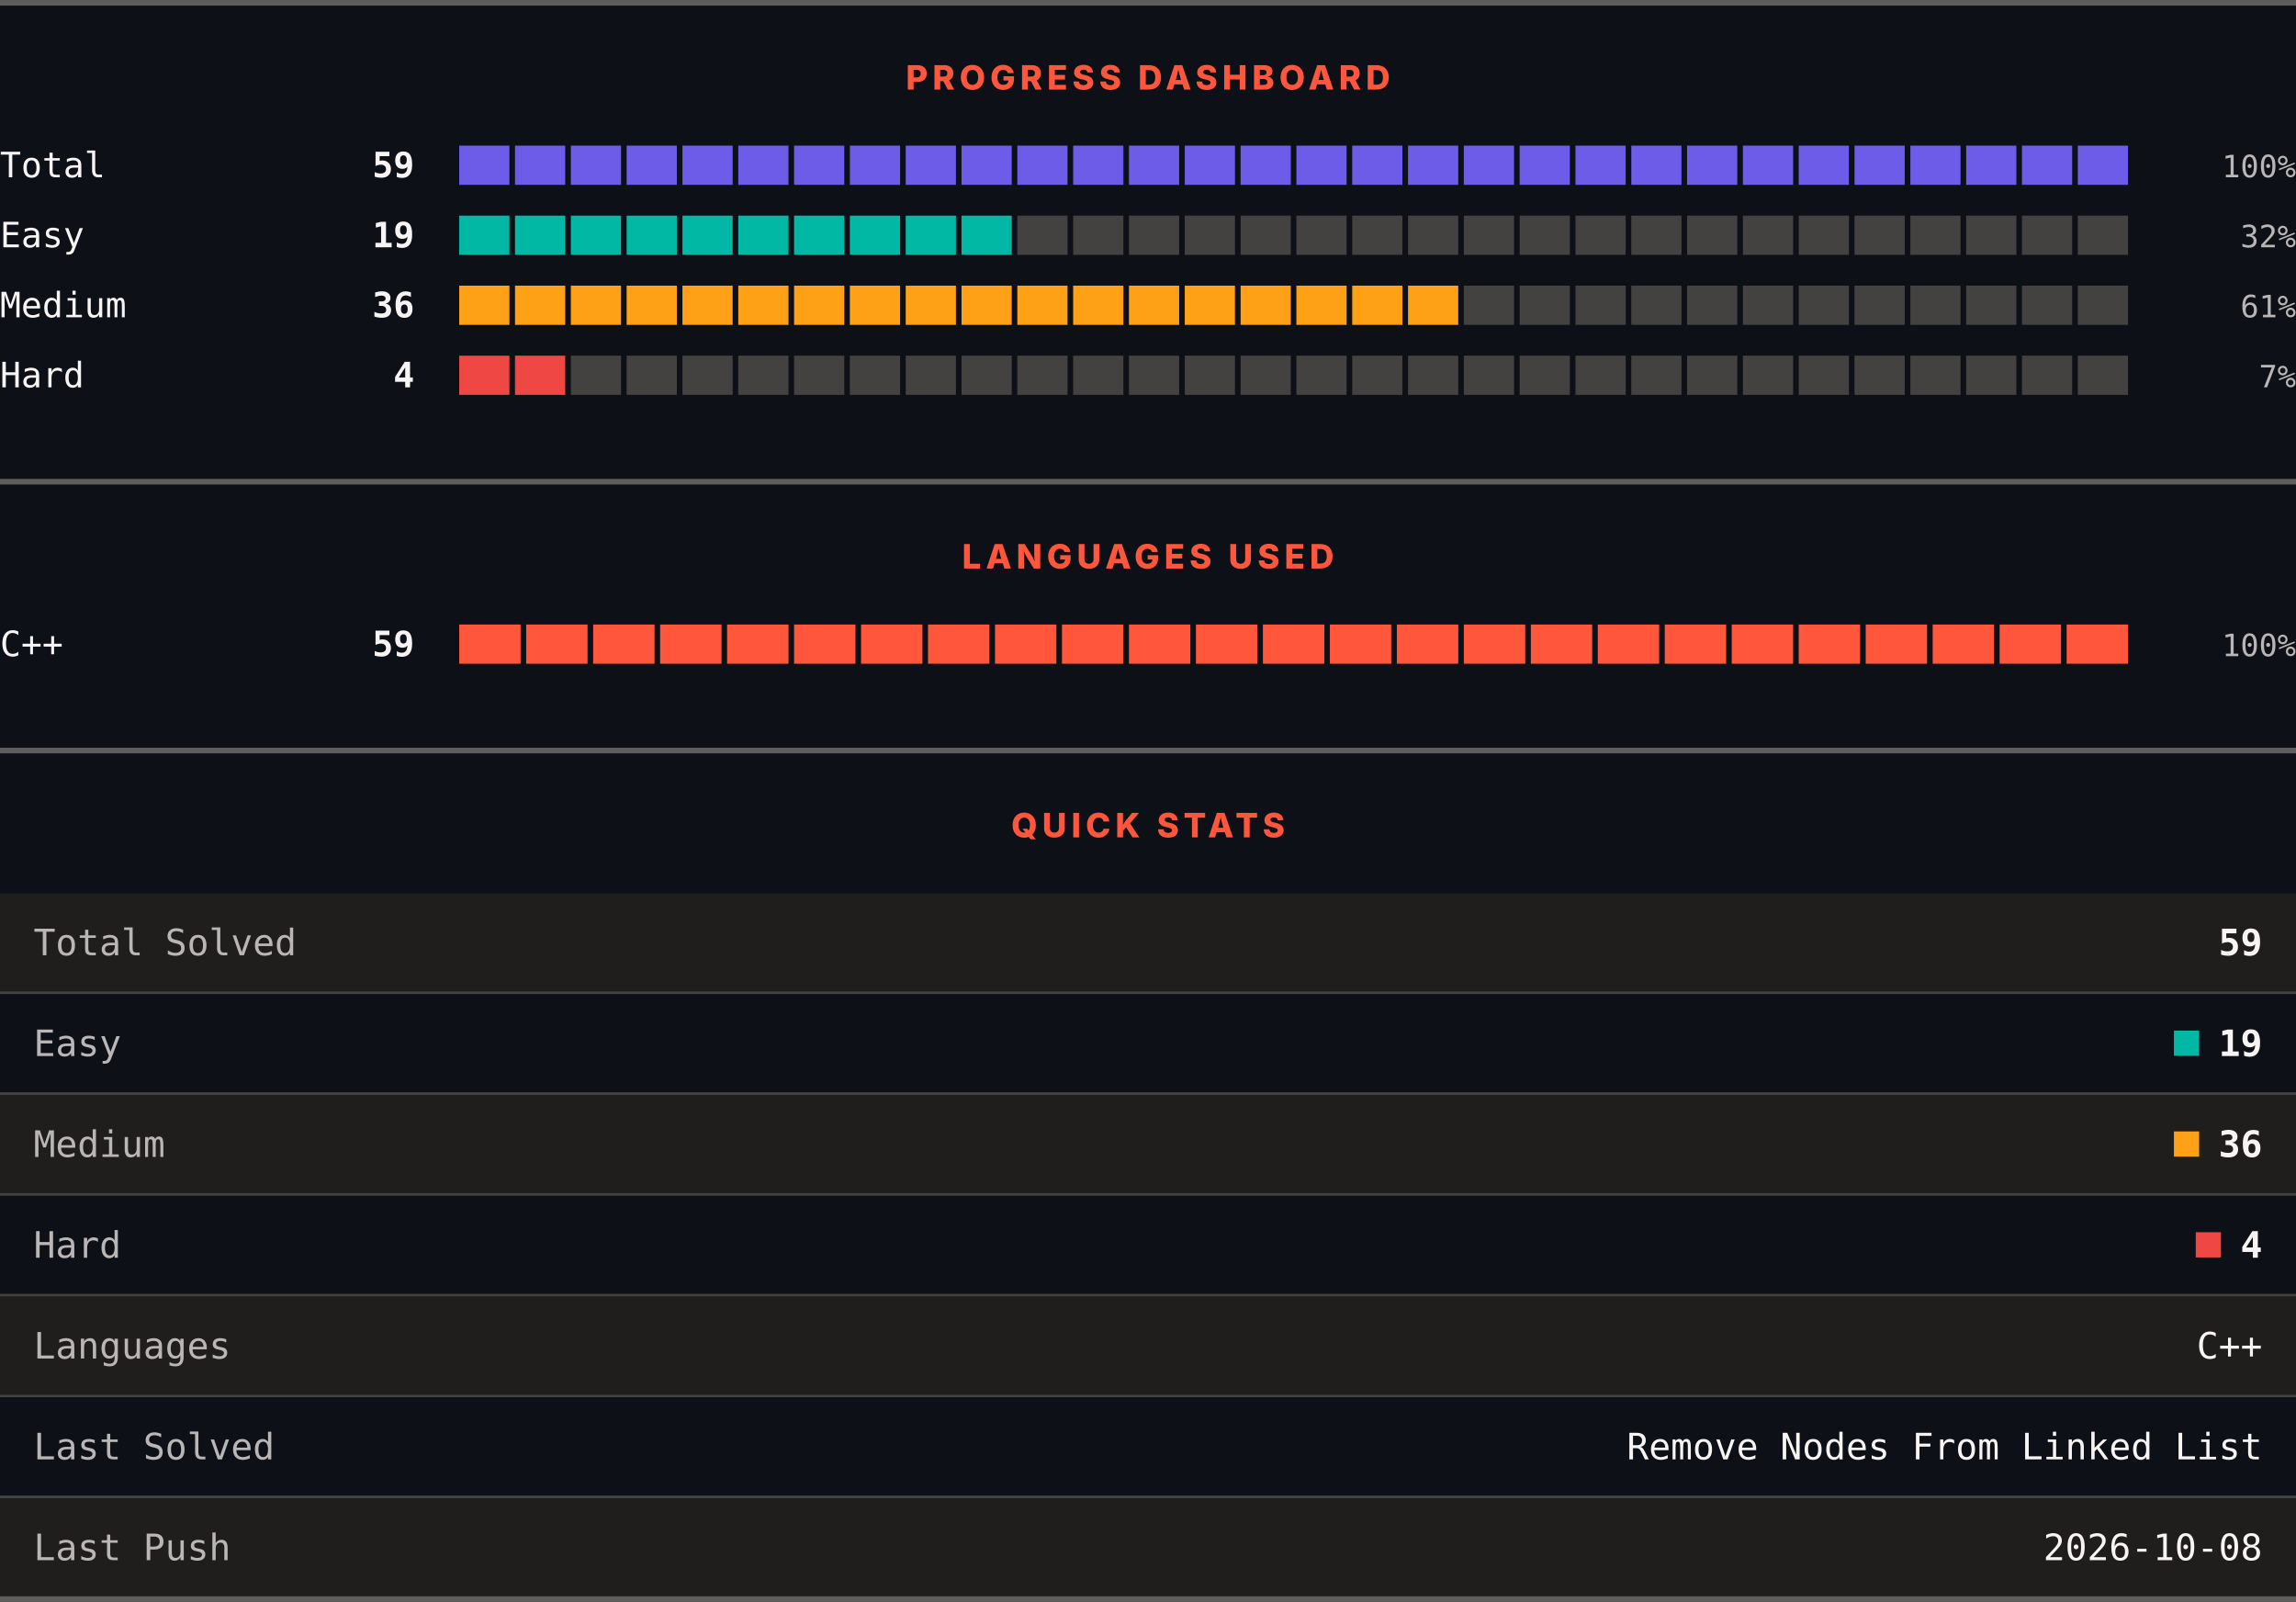
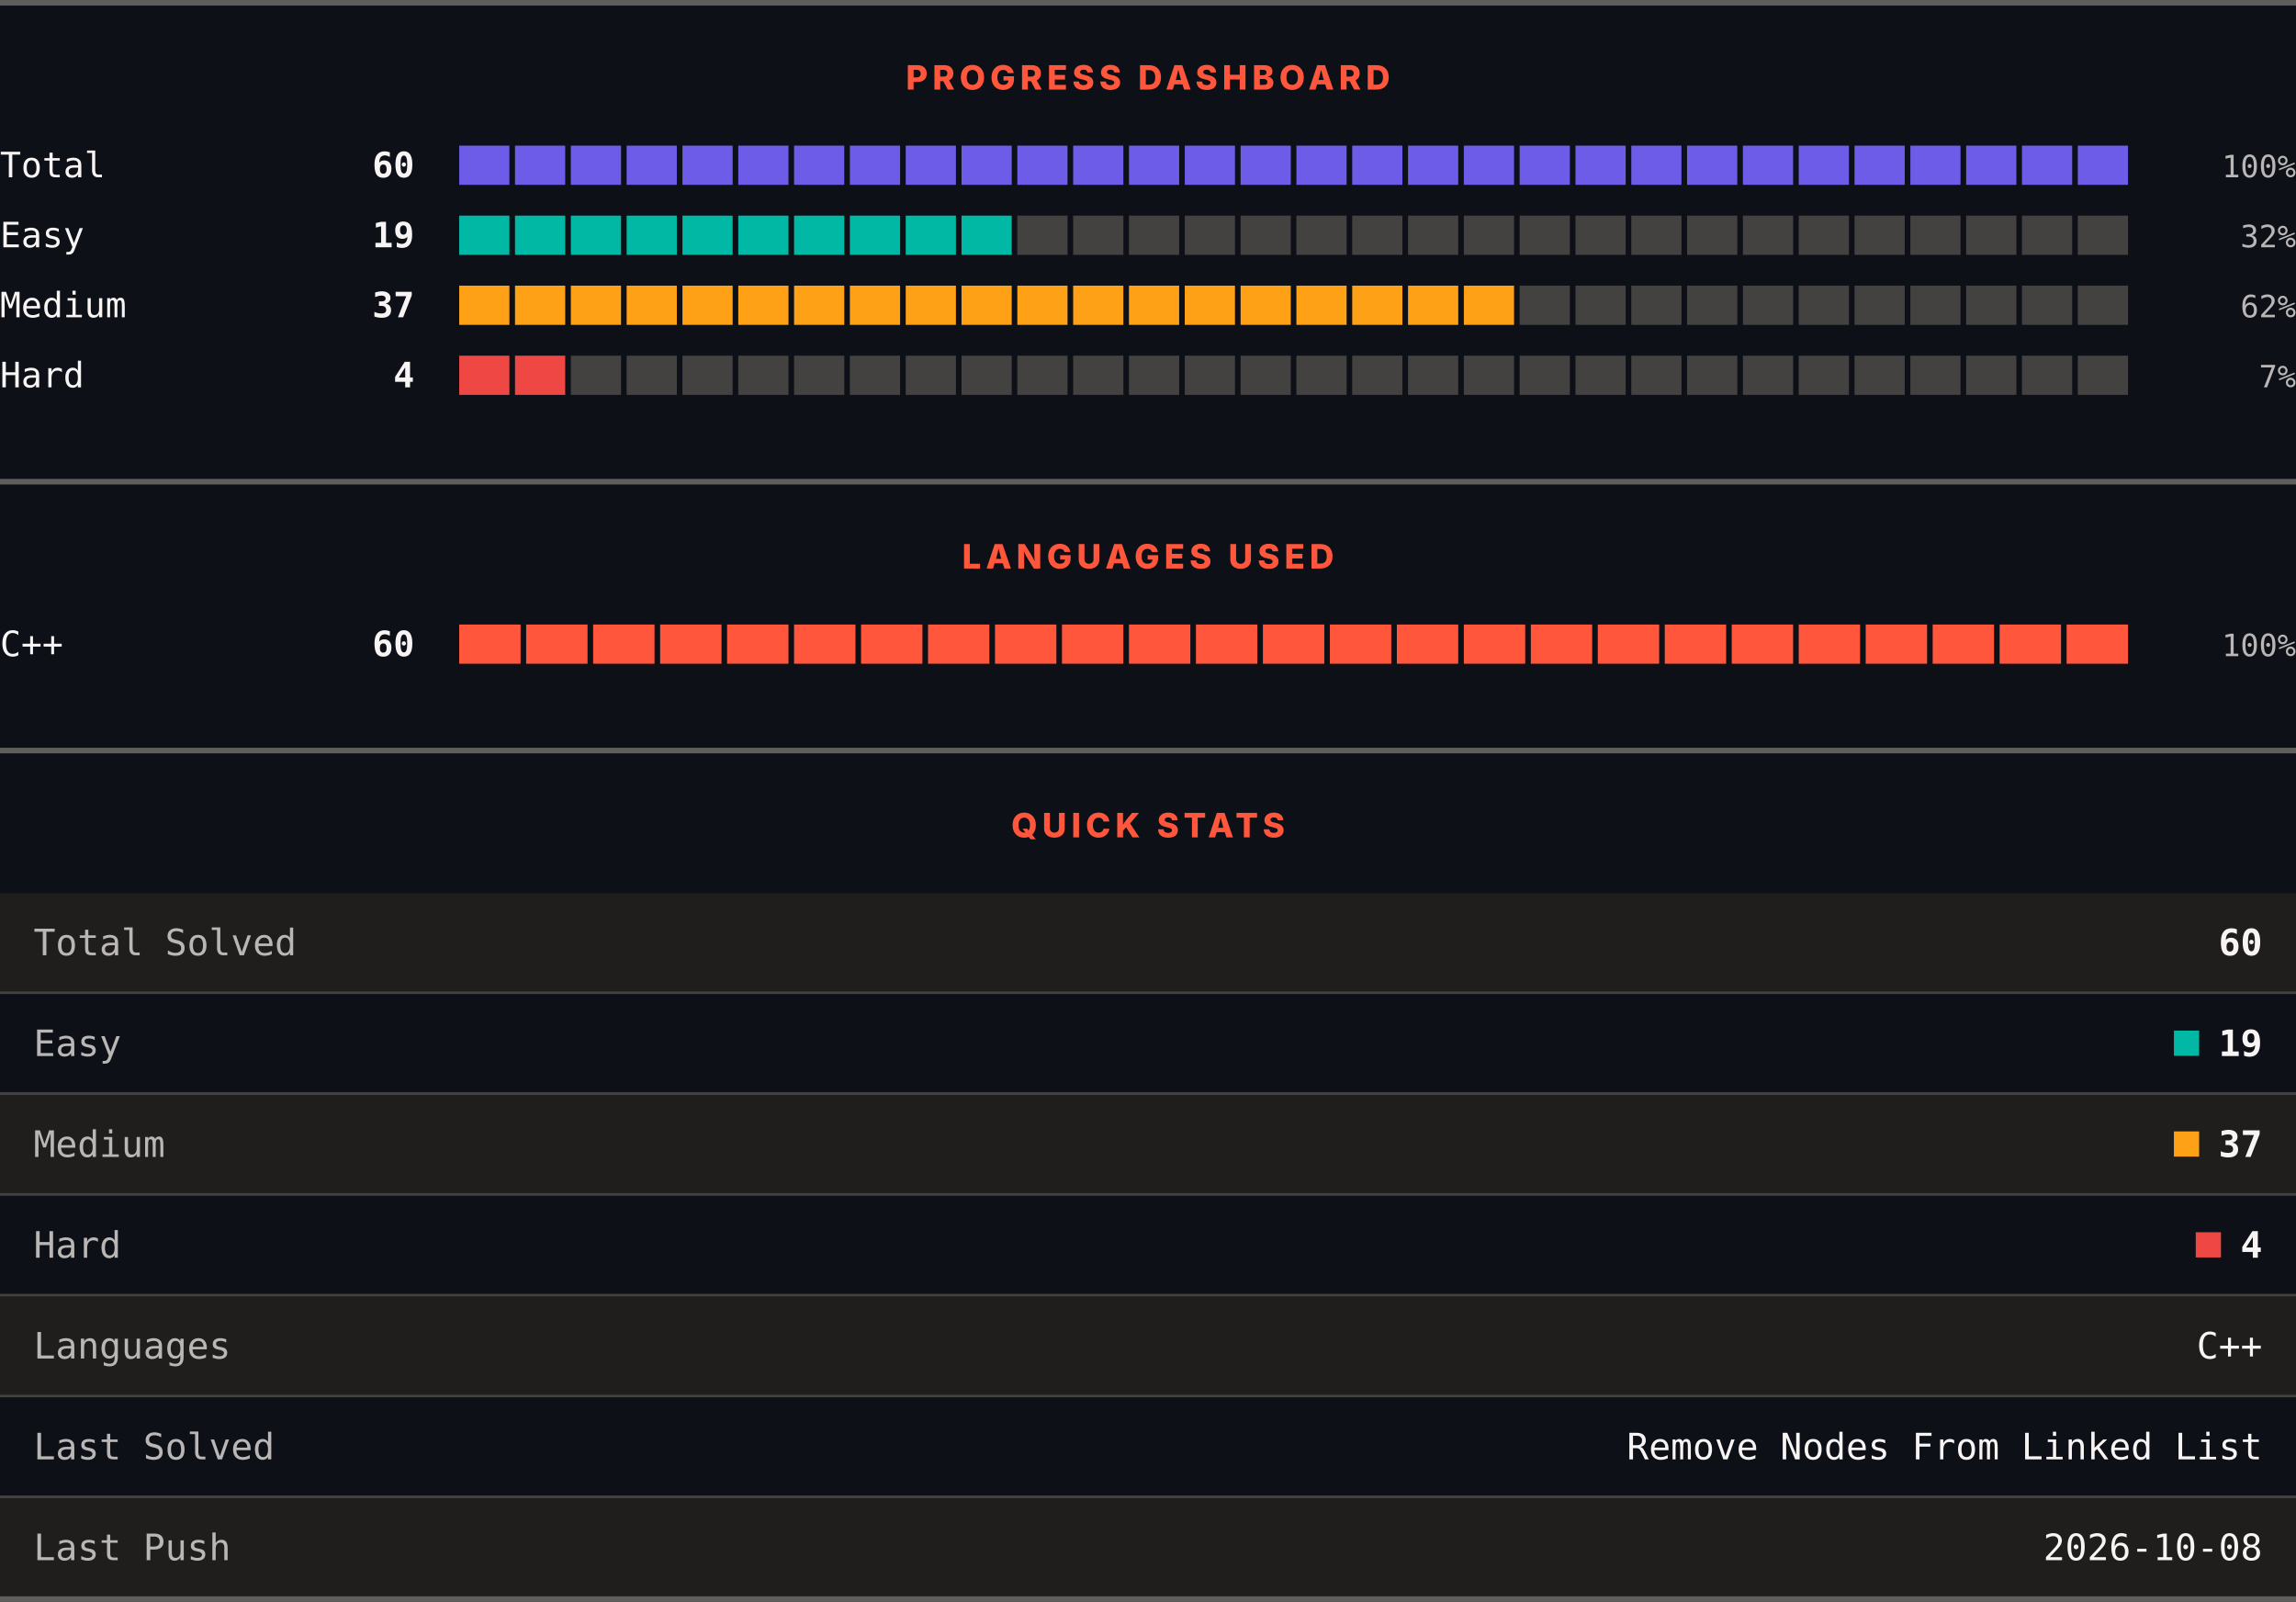
<svg xmlns="http://www.w3.org/2000/svg" width="820" height="572" viewBox="0 0 820 572" role="img" aria-label="LeetCode progress, languages and quick stats">
  <rect width="820" height="572" fill="#0d1117" />
  <rect x="0" y="0" width="820" height="2" fill="#605d5d" />
  <text x="410" y="32" text-anchor="middle" font-family="Archivo, system-ui, -apple-system, Segoe UI, sans-serif" font-size="12" font-weight="800" letter-spacing="1.68" fill="#ff563c">PROGRESS DASHBOARD</text>
  <text x="0" y="63.3" font-family="ui-monospace, SFMono-Regular, Menlo, Consolas, monospace" font-size="12.5" fill="#f8f4f4">Total</text>
-   <text x="148" y="63.3" text-anchor="end" font-family="ui-monospace, SFMono-Regular, Menlo, Consolas, monospace" font-size="12.5" font-weight="700" fill="#f8f4f4">59</text>
+   <text x="148" y="63.3" text-anchor="end" font-family="ui-monospace, SFMono-Regular, Menlo, Consolas, monospace" font-size="12.5" font-weight="700" fill="#f8f4f4">60</text>
  <rect x="164.00" y="52" width="17.93" height="14" fill="#6c5ce7" />
  <rect x="183.93" y="52" width="17.93" height="14" fill="#6c5ce7" />
  <rect x="203.87" y="52" width="17.93" height="14" fill="#6c5ce7" />
  <rect x="223.80" y="52" width="17.93" height="14" fill="#6c5ce7" />
  <rect x="243.73" y="52" width="17.93" height="14" fill="#6c5ce7" />
  <rect x="263.67" y="52" width="17.93" height="14" fill="#6c5ce7" />
  <rect x="283.60" y="52" width="17.93" height="14" fill="#6c5ce7" />
  <rect x="303.53" y="52" width="17.93" height="14" fill="#6c5ce7" />
  <rect x="323.47" y="52" width="17.93" height="14" fill="#6c5ce7" />
  <rect x="343.40" y="52" width="17.93" height="14" fill="#6c5ce7" />
  <rect x="363.33" y="52" width="17.93" height="14" fill="#6c5ce7" />
  <rect x="383.27" y="52" width="17.93" height="14" fill="#6c5ce7" />
  <rect x="403.20" y="52" width="17.93" height="14" fill="#6c5ce7" />
  <rect x="423.13" y="52" width="17.93" height="14" fill="#6c5ce7" />
  <rect x="443.07" y="52" width="17.93" height="14" fill="#6c5ce7" />
  <rect x="463.00" y="52" width="17.93" height="14" fill="#6c5ce7" />
  <rect x="482.93" y="52" width="17.93" height="14" fill="#6c5ce7" />
  <rect x="502.87" y="52" width="17.93" height="14" fill="#6c5ce7" />
  <rect x="522.80" y="52" width="17.93" height="14" fill="#6c5ce7" />
  <rect x="542.73" y="52" width="17.93" height="14" fill="#6c5ce7" />
  <rect x="562.67" y="52" width="17.93" height="14" fill="#6c5ce7" />
  <rect x="582.60" y="52" width="17.93" height="14" fill="#6c5ce7" />
  <rect x="602.53" y="52" width="17.93" height="14" fill="#6c5ce7" />
  <rect x="622.47" y="52" width="17.93" height="14" fill="#6c5ce7" />
  <rect x="642.40" y="52" width="17.93" height="14" fill="#6c5ce7" />
  <rect x="662.33" y="52" width="17.93" height="14" fill="#6c5ce7" />
  <rect x="682.27" y="52" width="17.93" height="14" fill="#6c5ce7" />
  <rect x="702.20" y="52" width="17.93" height="14" fill="#6c5ce7" />
  <rect x="722.13" y="52" width="17.93" height="14" fill="#6c5ce7" />
  <rect x="742.07" y="52" width="17.93" height="14" fill="#6c5ce7" />
  <text x="820" y="63.3" text-anchor="end" font-family="ui-monospace, SFMono-Regular, Menlo, Consolas, monospace" font-size="11" fill="#bab6b6">100%</text>
  <text x="0" y="88.3" font-family="ui-monospace, SFMono-Regular, Menlo, Consolas, monospace" font-size="12.5" fill="#f8f4f4">Easy</text>
  <text x="148" y="88.3" text-anchor="end" font-family="ui-monospace, SFMono-Regular, Menlo, Consolas, monospace" font-size="12.5" font-weight="700" fill="#f8f4f4">19</text>
  <rect x="164.00" y="77" width="17.93" height="14" fill="#00b8a3" />
  <rect x="183.93" y="77" width="17.93" height="14" fill="#00b8a3" />
  <rect x="203.87" y="77" width="17.93" height="14" fill="#00b8a3" />
  <rect x="223.80" y="77" width="17.93" height="14" fill="#00b8a3" />
  <rect x="243.73" y="77" width="17.93" height="14" fill="#00b8a3" />
  <rect x="263.67" y="77" width="17.93" height="14" fill="#00b8a3" />
  <rect x="283.60" y="77" width="17.93" height="14" fill="#00b8a3" />
  <rect x="303.53" y="77" width="17.93" height="14" fill="#00b8a3" />
  <rect x="323.47" y="77" width="17.93" height="14" fill="#00b8a3" />
  <rect x="343.40" y="77" width="17.93" height="14" fill="#00b8a3" />
  <rect x="363.33" y="77" width="17.93" height="14" fill="#444141" />
  <rect x="383.27" y="77" width="17.93" height="14" fill="#444141" />
  <rect x="403.20" y="77" width="17.93" height="14" fill="#444141" />
  <rect x="423.13" y="77" width="17.93" height="14" fill="#444141" />
  <rect x="443.07" y="77" width="17.93" height="14" fill="#444141" />
  <rect x="463.00" y="77" width="17.93" height="14" fill="#444141" />
  <rect x="482.93" y="77" width="17.93" height="14" fill="#444141" />
  <rect x="502.87" y="77" width="17.93" height="14" fill="#444141" />
  <rect x="522.80" y="77" width="17.93" height="14" fill="#444141" />
  <rect x="542.73" y="77" width="17.93" height="14" fill="#444141" />
  <rect x="562.67" y="77" width="17.93" height="14" fill="#444141" />
  <rect x="582.60" y="77" width="17.93" height="14" fill="#444141" />
  <rect x="602.53" y="77" width="17.93" height="14" fill="#444141" />
  <rect x="622.47" y="77" width="17.93" height="14" fill="#444141" />
  <rect x="642.40" y="77" width="17.93" height="14" fill="#444141" />
  <rect x="662.33" y="77" width="17.93" height="14" fill="#444141" />
  <rect x="682.27" y="77" width="17.93" height="14" fill="#444141" />
  <rect x="702.20" y="77" width="17.93" height="14" fill="#444141" />
  <rect x="722.13" y="77" width="17.93" height="14" fill="#444141" />
  <rect x="742.07" y="77" width="17.93" height="14" fill="#444141" />
  <text x="820" y="88.3" text-anchor="end" font-family="ui-monospace, SFMono-Regular, Menlo, Consolas, monospace" font-size="11" fill="#bab6b6">32%</text>
  <text x="0" y="113.3" font-family="ui-monospace, SFMono-Regular, Menlo, Consolas, monospace" font-size="12.5" fill="#f8f4f4">Medium</text>
-   <text x="148" y="113.3" text-anchor="end" font-family="ui-monospace, SFMono-Regular, Menlo, Consolas, monospace" font-size="12.5" font-weight="700" fill="#f8f4f4">36</text>
+   <text x="148" y="113.3" text-anchor="end" font-family="ui-monospace, SFMono-Regular, Menlo, Consolas, monospace" font-size="12.5" font-weight="700" fill="#f8f4f4">37</text>
  <rect x="164.00" y="102" width="17.93" height="14" fill="#ffa116" />
  <rect x="183.93" y="102" width="17.93" height="14" fill="#ffa116" />
  <rect x="203.87" y="102" width="17.93" height="14" fill="#ffa116" />
  <rect x="223.80" y="102" width="17.93" height="14" fill="#ffa116" />
  <rect x="243.73" y="102" width="17.93" height="14" fill="#ffa116" />
  <rect x="263.67" y="102" width="17.93" height="14" fill="#ffa116" />
  <rect x="283.60" y="102" width="17.93" height="14" fill="#ffa116" />
  <rect x="303.53" y="102" width="17.93" height="14" fill="#ffa116" />
  <rect x="323.47" y="102" width="17.93" height="14" fill="#ffa116" />
  <rect x="343.40" y="102" width="17.93" height="14" fill="#ffa116" />
  <rect x="363.33" y="102" width="17.93" height="14" fill="#ffa116" />
  <rect x="383.27" y="102" width="17.93" height="14" fill="#ffa116" />
  <rect x="403.20" y="102" width="17.93" height="14" fill="#ffa116" />
  <rect x="423.13" y="102" width="17.93" height="14" fill="#ffa116" />
  <rect x="443.07" y="102" width="17.93" height="14" fill="#ffa116" />
  <rect x="463.00" y="102" width="17.93" height="14" fill="#ffa116" />
  <rect x="482.93" y="102" width="17.93" height="14" fill="#ffa116" />
  <rect x="502.87" y="102" width="17.93" height="14" fill="#ffa116" />
-   <rect x="522.80" y="102" width="17.93" height="14" fill="#444141" />
+   <rect x="522.80" y="102" width="17.93" height="14" fill="#ffa116" />
  <rect x="542.73" y="102" width="17.93" height="14" fill="#444141" />
  <rect x="562.67" y="102" width="17.93" height="14" fill="#444141" />
  <rect x="582.60" y="102" width="17.93" height="14" fill="#444141" />
  <rect x="602.53" y="102" width="17.93" height="14" fill="#444141" />
  <rect x="622.47" y="102" width="17.93" height="14" fill="#444141" />
  <rect x="642.40" y="102" width="17.93" height="14" fill="#444141" />
  <rect x="662.33" y="102" width="17.93" height="14" fill="#444141" />
  <rect x="682.27" y="102" width="17.93" height="14" fill="#444141" />
  <rect x="702.20" y="102" width="17.93" height="14" fill="#444141" />
  <rect x="722.13" y="102" width="17.93" height="14" fill="#444141" />
  <rect x="742.07" y="102" width="17.93" height="14" fill="#444141" />
-   <text x="820" y="113.3" text-anchor="end" font-family="ui-monospace, SFMono-Regular, Menlo, Consolas, monospace" font-size="11" fill="#bab6b6">61%</text>
+   <text x="820" y="113.3" text-anchor="end" font-family="ui-monospace, SFMono-Regular, Menlo, Consolas, monospace" font-size="11" fill="#bab6b6">62%</text>
  <text x="0" y="138.3" font-family="ui-monospace, SFMono-Regular, Menlo, Consolas, monospace" font-size="12.5" fill="#f8f4f4">Hard</text>
  <text x="148" y="138.3" text-anchor="end" font-family="ui-monospace, SFMono-Regular, Menlo, Consolas, monospace" font-size="12.5" font-weight="700" fill="#f8f4f4">4</text>
  <rect x="164.00" y="127" width="17.93" height="14" fill="#ef4743" />
  <rect x="183.93" y="127" width="17.93" height="14" fill="#ef4743" />
  <rect x="203.87" y="127" width="17.93" height="14" fill="#444141" />
  <rect x="223.80" y="127" width="17.93" height="14" fill="#444141" />
  <rect x="243.73" y="127" width="17.93" height="14" fill="#444141" />
  <rect x="263.67" y="127" width="17.93" height="14" fill="#444141" />
  <rect x="283.60" y="127" width="17.93" height="14" fill="#444141" />
  <rect x="303.53" y="127" width="17.93" height="14" fill="#444141" />
  <rect x="323.47" y="127" width="17.93" height="14" fill="#444141" />
  <rect x="343.40" y="127" width="17.93" height="14" fill="#444141" />
  <rect x="363.33" y="127" width="17.93" height="14" fill="#444141" />
  <rect x="383.27" y="127" width="17.93" height="14" fill="#444141" />
  <rect x="403.20" y="127" width="17.93" height="14" fill="#444141" />
  <rect x="423.13" y="127" width="17.93" height="14" fill="#444141" />
  <rect x="443.07" y="127" width="17.93" height="14" fill="#444141" />
  <rect x="463.00" y="127" width="17.93" height="14" fill="#444141" />
  <rect x="482.93" y="127" width="17.93" height="14" fill="#444141" />
  <rect x="502.87" y="127" width="17.93" height="14" fill="#444141" />
  <rect x="522.80" y="127" width="17.93" height="14" fill="#444141" />
  <rect x="542.73" y="127" width="17.93" height="14" fill="#444141" />
  <rect x="562.67" y="127" width="17.93" height="14" fill="#444141" />
  <rect x="582.60" y="127" width="17.93" height="14" fill="#444141" />
  <rect x="602.53" y="127" width="17.93" height="14" fill="#444141" />
  <rect x="622.47" y="127" width="17.93" height="14" fill="#444141" />
  <rect x="642.40" y="127" width="17.93" height="14" fill="#444141" />
  <rect x="662.33" y="127" width="17.93" height="14" fill="#444141" />
  <rect x="682.27" y="127" width="17.93" height="14" fill="#444141" />
  <rect x="702.20" y="127" width="17.93" height="14" fill="#444141" />
  <rect x="722.13" y="127" width="17.93" height="14" fill="#444141" />
  <rect x="742.07" y="127" width="17.93" height="14" fill="#444141" />
  <text x="820" y="138.3" text-anchor="end" font-family="ui-monospace, SFMono-Regular, Menlo, Consolas, monospace" font-size="11" fill="#bab6b6">7%</text>
  <rect x="0" y="171" width="820" height="2" fill="#605d5d" />
  <text x="410" y="203" text-anchor="middle" font-family="Archivo, system-ui, -apple-system, Segoe UI, sans-serif" font-size="12" font-weight="800" letter-spacing="1.68" fill="#ff563c">LANGUAGES USED</text>
  <text x="0" y="234.3" font-family="ui-monospace, SFMono-Regular, Menlo, Consolas, monospace" font-size="12.5" fill="#f8f4f4">C++</text>
-   <text x="148" y="234.3" text-anchor="end" font-family="ui-monospace, SFMono-Regular, Menlo, Consolas, monospace" font-size="12.5" font-weight="700" fill="#f8f4f4">59</text>
+   <text x="148" y="234.3" text-anchor="end" font-family="ui-monospace, SFMono-Regular, Menlo, Consolas, monospace" font-size="12.5" font-weight="700" fill="#f8f4f4">60</text>
  <rect x="164.00" y="223" width="21.92" height="14" fill="#ff563c" />
  <rect x="187.92" y="223" width="21.92" height="14" fill="#ff563c" />
  <rect x="211.84" y="223" width="21.92" height="14" fill="#ff563c" />
  <rect x="235.76" y="223" width="21.92" height="14" fill="#ff563c" />
  <rect x="259.68" y="223" width="21.92" height="14" fill="#ff563c" />
  <rect x="283.60" y="223" width="21.92" height="14" fill="#ff563c" />
  <rect x="307.52" y="223" width="21.92" height="14" fill="#ff563c" />
  <rect x="331.44" y="223" width="21.92" height="14" fill="#ff563c" />
  <rect x="355.36" y="223" width="21.92" height="14" fill="#ff563c" />
  <rect x="379.28" y="223" width="21.92" height="14" fill="#ff563c" />
  <rect x="403.20" y="223" width="21.92" height="14" fill="#ff563c" />
  <rect x="427.12" y="223" width="21.92" height="14" fill="#ff563c" />
  <rect x="451.04" y="223" width="21.92" height="14" fill="#ff563c" />
  <rect x="474.96" y="223" width="21.92" height="14" fill="#ff563c" />
  <rect x="498.88" y="223" width="21.92" height="14" fill="#ff563c" />
  <rect x="522.80" y="223" width="21.92" height="14" fill="#ff563c" />
  <rect x="546.72" y="223" width="21.92" height="14" fill="#ff563c" />
  <rect x="570.64" y="223" width="21.92" height="14" fill="#ff563c" />
  <rect x="594.56" y="223" width="21.92" height="14" fill="#ff563c" />
  <rect x="618.48" y="223" width="21.92" height="14" fill="#ff563c" />
  <rect x="642.40" y="223" width="21.92" height="14" fill="#ff563c" />
  <rect x="666.32" y="223" width="21.92" height="14" fill="#ff563c" />
  <rect x="690.24" y="223" width="21.92" height="14" fill="#ff563c" />
  <rect x="714.16" y="223" width="21.92" height="14" fill="#ff563c" />
  <rect x="738.08" y="223" width="21.92" height="14" fill="#ff563c" />
  <text x="820" y="234.3" text-anchor="end" font-family="ui-monospace, SFMono-Regular, Menlo, Consolas, monospace" font-size="11" fill="#bab6b6">100%</text>
  <rect x="0" y="267" width="820" height="2" fill="#605d5d" />
  <text x="410" y="299" text-anchor="middle" font-family="Archivo, system-ui, -apple-system, Segoe UI, sans-serif" font-size="12" font-weight="800" letter-spacing="1.68" fill="#ff563c">QUICK STATS</text>
  <rect x="0" y="319" width="820" height="35" fill="#201e1d" />
  <text x="12" y="341.1" font-family="ui-monospace, SFMono-Regular, Menlo, Consolas, monospace" font-size="13" fill="#bab6b6">Total Solved</text>
-   <text x="808" y="341.1" text-anchor="end" font-family="ui-monospace, SFMono-Regular, Menlo, Consolas, monospace" font-size="13" font-weight="700" fill="#f8f4f4">59</text>
+   <text x="808" y="341.1" text-anchor="end" font-family="ui-monospace, SFMono-Regular, Menlo, Consolas, monospace" font-size="13" font-weight="700" fill="#f8f4f4">60</text>
  <rect x="0" y="354" width="820" height="1" fill="#444141" />
  <rect x="0" y="355" width="820" height="35" fill="#0d1117" />
  <text x="12" y="377.1" font-family="ui-monospace, SFMono-Regular, Menlo, Consolas, monospace" font-size="13" fill="#bab6b6">Easy</text>
  <rect x="776.4" y="368" width="9" height="9" fill="#00b8a3" />
  <text x="808" y="377.1" text-anchor="end" font-family="ui-monospace, SFMono-Regular, Menlo, Consolas, monospace" font-size="13" font-weight="700" fill="#f8f4f4">19</text>
  <rect x="0" y="390" width="820" height="1" fill="#444141" />
  <rect x="0" y="391" width="820" height="35" fill="#201e1d" />
  <text x="12" y="413.1" font-family="ui-monospace, SFMono-Regular, Menlo, Consolas, monospace" font-size="13" fill="#bab6b6">Medium</text>
  <rect x="776.4" y="404" width="9" height="9" fill="#ffa116" />
-   <text x="808" y="413.1" text-anchor="end" font-family="ui-monospace, SFMono-Regular, Menlo, Consolas, monospace" font-size="13" font-weight="700" fill="#f8f4f4">36</text>
+   <text x="808" y="413.1" text-anchor="end" font-family="ui-monospace, SFMono-Regular, Menlo, Consolas, monospace" font-size="13" font-weight="700" fill="#f8f4f4">37</text>
  <rect x="0" y="426" width="820" height="1" fill="#444141" />
  <rect x="0" y="427" width="820" height="35" fill="#0d1117" />
  <text x="12" y="449.1" font-family="ui-monospace, SFMono-Regular, Menlo, Consolas, monospace" font-size="13" fill="#bab6b6">Hard</text>
  <rect x="784.2" y="440" width="9" height="9" fill="#ef4743" />
  <text x="808" y="449.1" text-anchor="end" font-family="ui-monospace, SFMono-Regular, Menlo, Consolas, monospace" font-size="13" font-weight="700" fill="#f8f4f4">4</text>
  <rect x="0" y="462" width="820" height="1" fill="#444141" />
  <rect x="0" y="463" width="820" height="35" fill="#201e1d" />
  <text x="12" y="485.1" font-family="ui-monospace, SFMono-Regular, Menlo, Consolas, monospace" font-size="13" fill="#bab6b6">Languages</text>
  <text x="808" y="485.1" text-anchor="end" font-family="ui-monospace, SFMono-Regular, Menlo, Consolas, monospace" font-size="13" fill="#f8f4f4">C++</text>
  <rect x="0" y="498" width="820" height="1" fill="#444141" />
  <rect x="0" y="499" width="820" height="35" fill="#0d1117" />
  <text x="12" y="521.1" font-family="ui-monospace, SFMono-Regular, Menlo, Consolas, monospace" font-size="13" fill="#bab6b6">Last Solved</text>
  <text x="808" y="521.1" text-anchor="end" font-family="ui-monospace, SFMono-Regular, Menlo, Consolas, monospace" font-size="13" fill="#f8f4f4">Remove Nodes From Linked List</text>
  <rect x="0" y="534" width="820" height="1" fill="#444141" />
  <rect x="0" y="535" width="820" height="35" fill="#201e1d" />
  <text x="12" y="557.1" font-family="ui-monospace, SFMono-Regular, Menlo, Consolas, monospace" font-size="13" fill="#bab6b6">Last Push</text>
  <text x="808" y="557.1" text-anchor="end" font-family="ui-monospace, SFMono-Regular, Menlo, Consolas, monospace" font-size="13" fill="#f8f4f4">2026-10-08</text>
  <rect x="0" y="570" width="820" height="2" fill="#605d5d" />
</svg>
